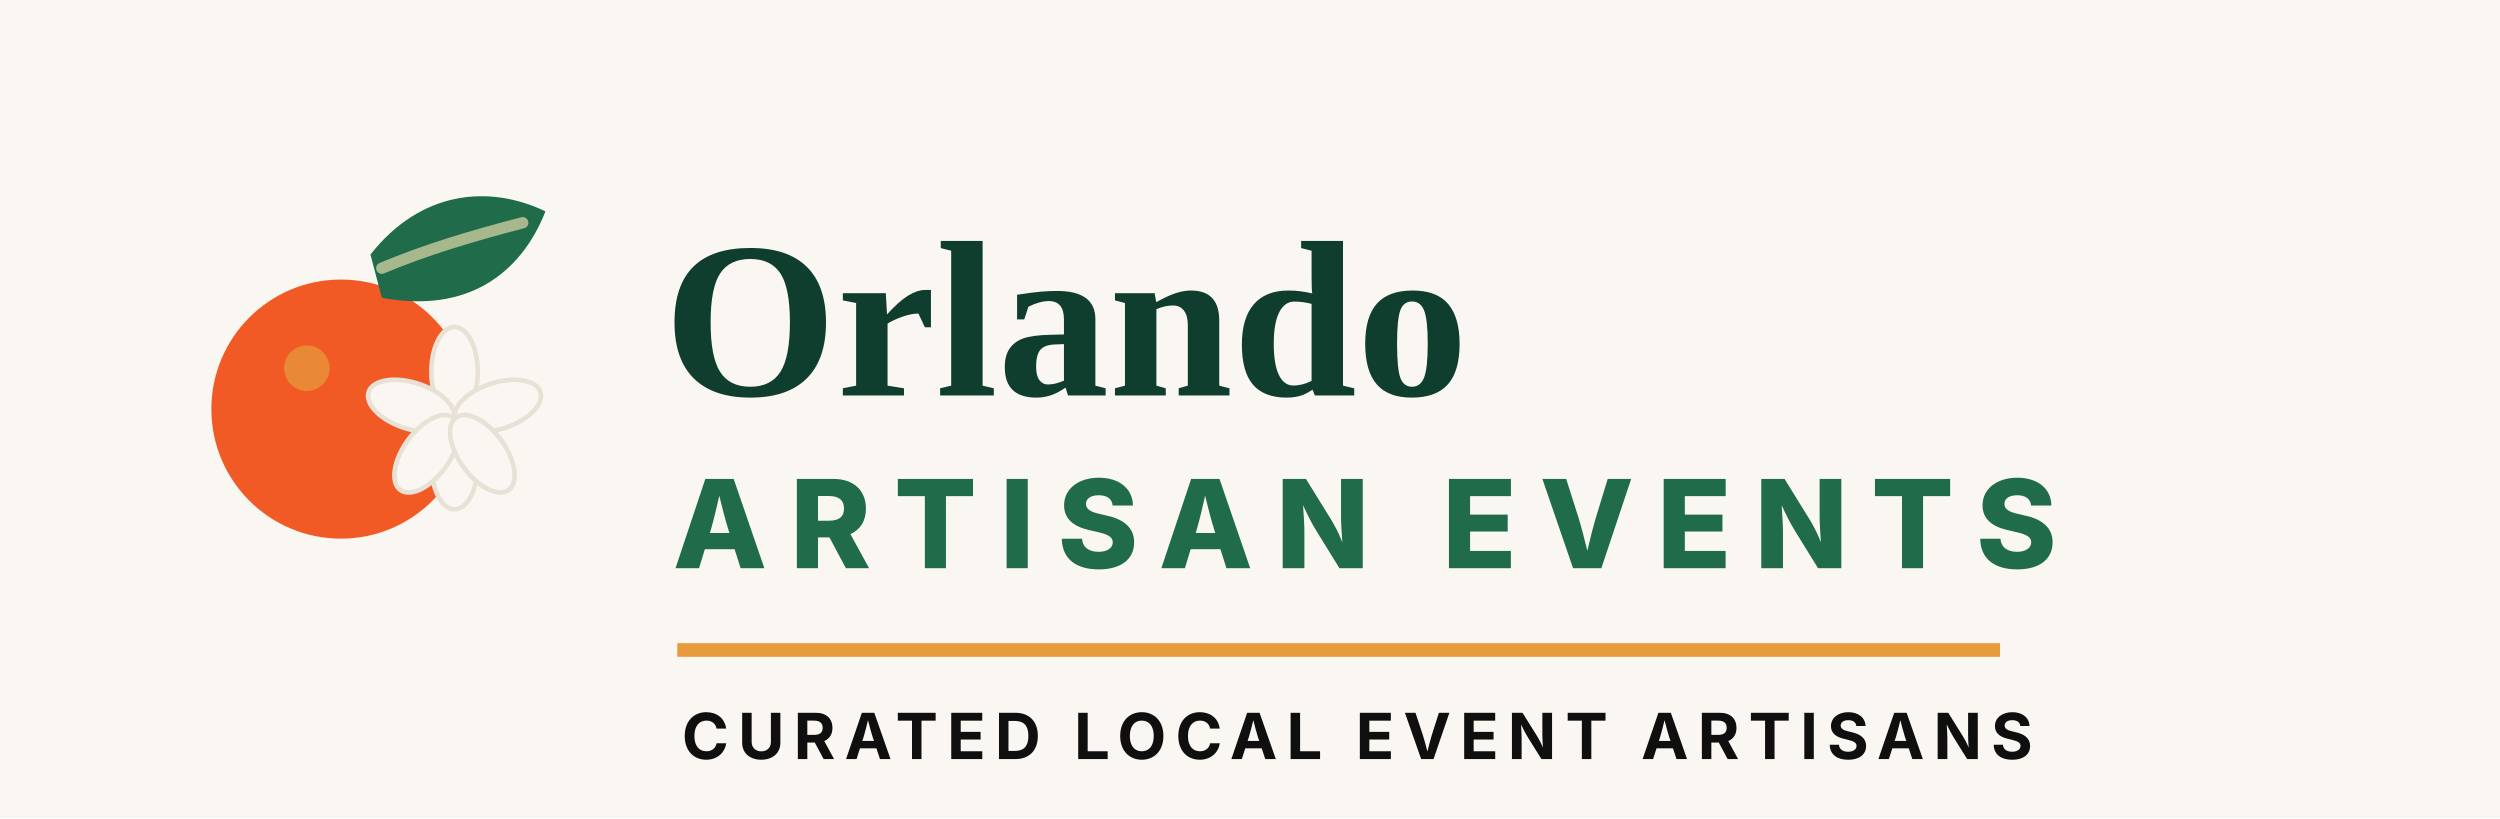
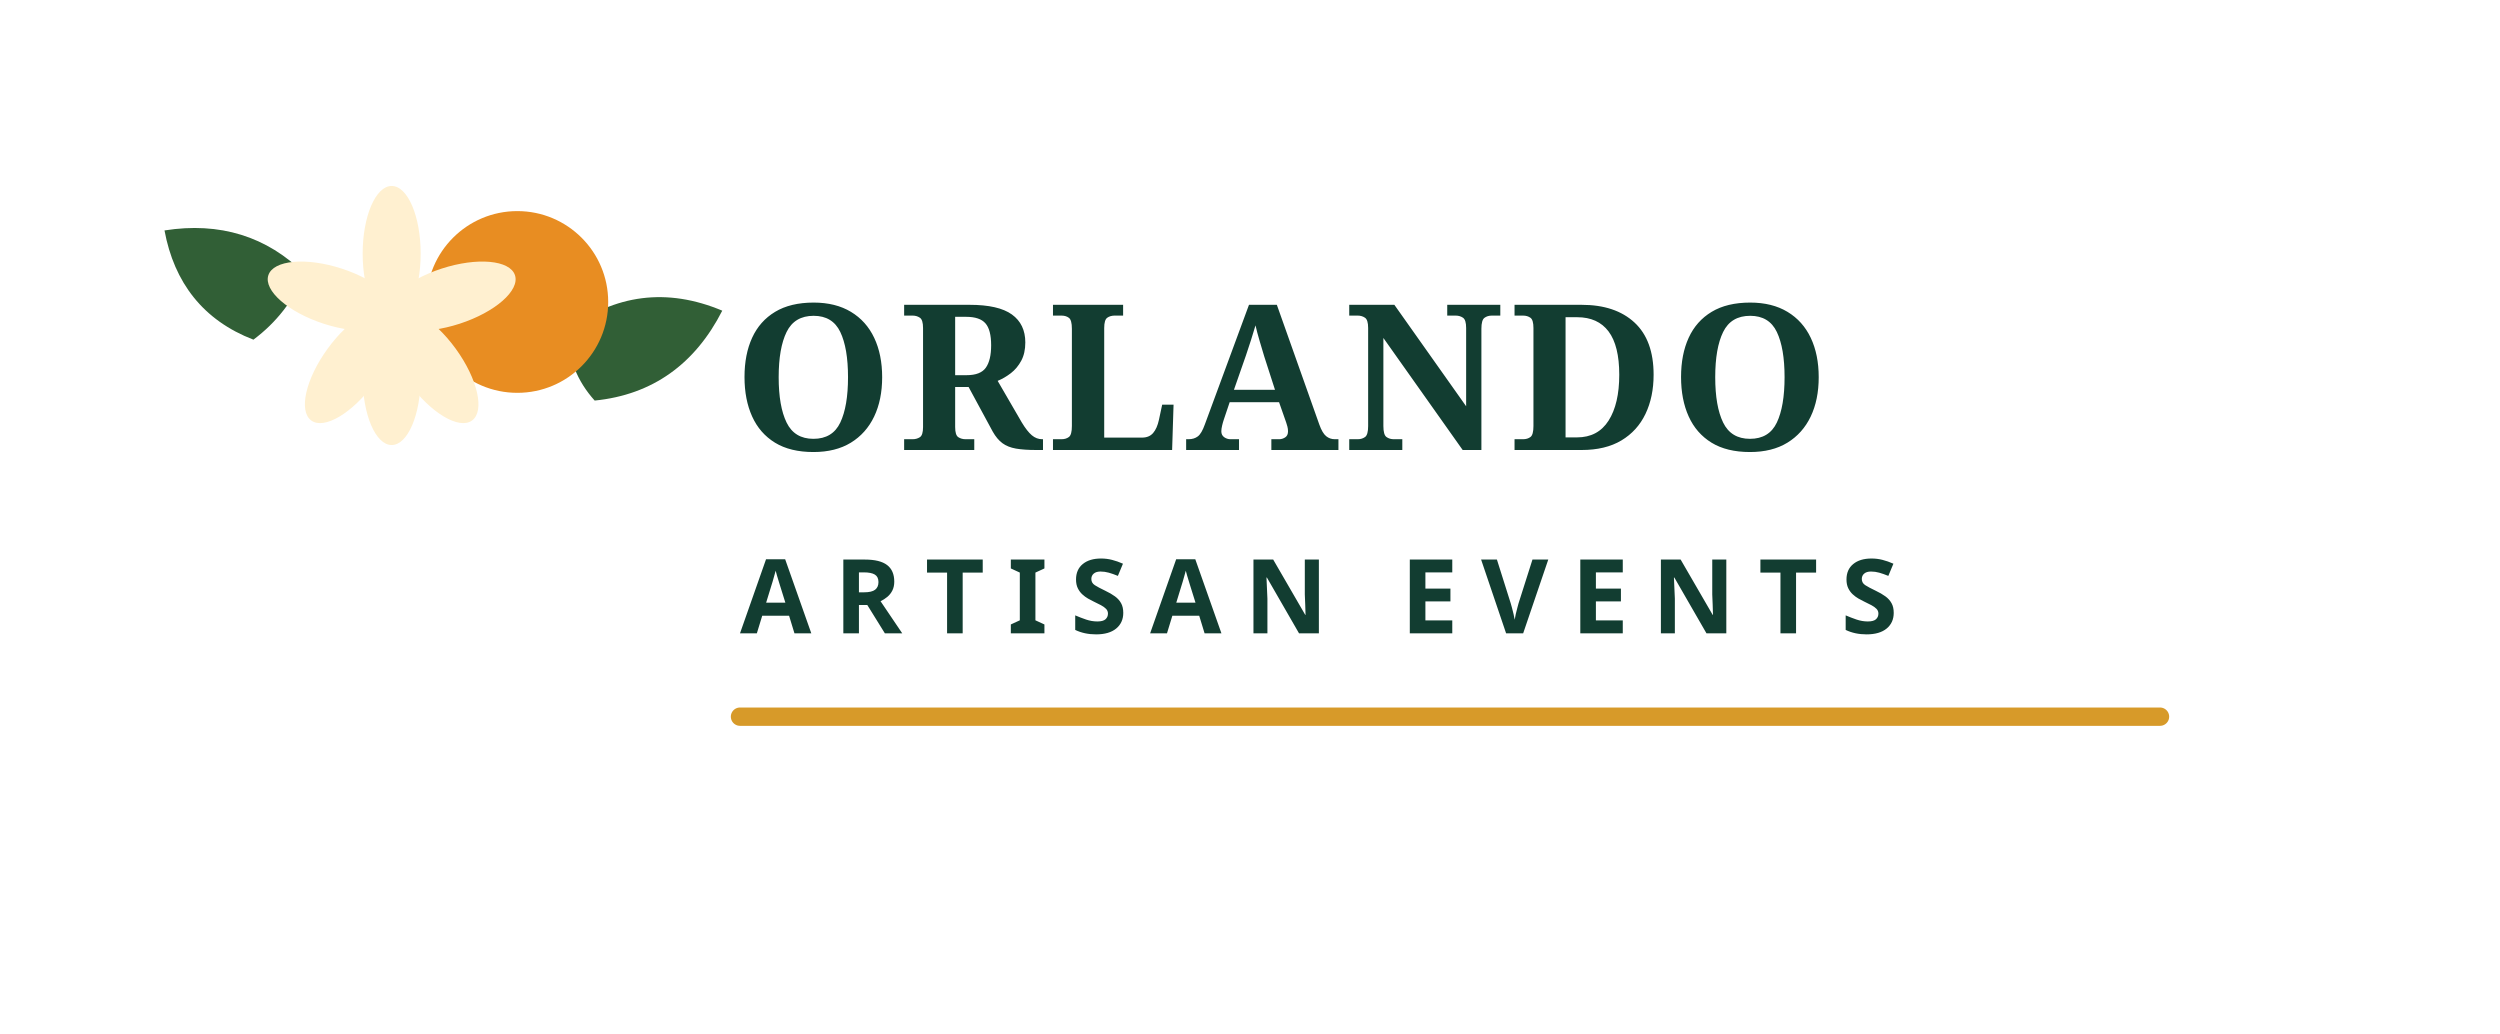
- <svg xmlns="http://www.w3.org/2000/svg" viewBox="0 0 1100 360" role="img" aria-labelledby="title desc">
-   <rect width="1100" height="360" fill="#FAF7F2" />
-   <g transform="translate(62 54)">
-     <circle cx="88" cy="126" r="57" fill="#F15A24" />
-     <circle cx="73" cy="108" r="10" fill="#E89B3C" opacity=".72" />
-     <path d="M101 58c22-28 52-31 77-19-11 28-35 45-72 38z" fill="#1F6B4A" />
-     <path d="M106 64c19-8 39-14 62-20" fill="none" stroke="#A7B88C" stroke-width="5" stroke-linecap="round" />
-     <g transform="translate(138 130) scale(.68)">
-       <circle cx="0" cy="0" r="10" fill="#E89B3C" />
-       <ellipse cx="0" cy="-30" rx="15" ry="29" fill="#FAF7F2" stroke="#E7E1D6" stroke-width="3" />
-       <ellipse cx="0" cy="30" rx="15" ry="29" fill="#FAF7F2" stroke="#E7E1D6" stroke-width="3" />
-       <ellipse cx="-28" cy="-8" rx="15" ry="29" fill="#FAF7F2" stroke="#E7E1D6" stroke-width="3" transform="rotate(-72 -28 -8)" />
-       <ellipse cx="28" cy="-8" rx="15" ry="29" fill="#FAF7F2" stroke="#E7E1D6" stroke-width="3" transform="rotate(72 28 -8)" />
-       <ellipse cx="-18" cy="23" rx="15" ry="29" fill="#FAF7F2" stroke="#E7E1D6" stroke-width="3" transform="rotate(36 -18 23)" />
-       <ellipse cx="18" cy="23" rx="15" ry="29" fill="#FAF7F2" stroke="#E7E1D6" stroke-width="3" transform="rotate(-36 18 23)" />
+ <svg xmlns="http://www.w3.org/2000/svg" viewBox="0 0 1500 620" role="img" aria-labelledby="title desc">
+   <defs>
+     <style>.forest{fill:#123d31}.leaf{fill:#315f36}.leaf2{fill:#4c7b45}.gold{fill:#d79a29}.orange{fill:#e88d22}.petal{fill:#fff0d0}.small{font-family:"Noto Sans",Arial,sans-serif;font-weight:700;letter-spacing:.22em}.serif{font-family:"Noto Serif",Georgia,serif;font-weight:750;letter-spacing:.025em}</style>
+   </defs>
+   <g transform="translate(90 82) scale(.58)">
+     <path d="M107 210C55 190 25 151 15 97c57-9 106 6 145 45-12 28-29 50-53 68Z" class="leaf" />
+     <path d="M432 200c49-37 103-44 160-20-28 55-72 87-132 93-18-20-28-44-28-73Z" class="leaf" />
+     <circle cx="380" cy="171" r="94" class="orange" />
+     <g transform="translate(250 185)">
+       <circle cx="0" cy="0" r="18" class="gold" />
+       <ellipse cx="0" cy="-64" rx="30" ry="70" class="petal" />
+       <ellipse cx="0" cy="64" rx="30" ry="70" class="petal" />
+       <ellipse cx="-61" cy="-20" rx="30" ry="70" class="petal" transform="rotate(-72 -61 -20)" />
+       <ellipse cx="61" cy="-20" rx="30" ry="70" class="petal" transform="rotate(72 61 -20)" />
+       <ellipse cx="-42" cy="52" rx="30" ry="70" class="petal" transform="rotate(36 -42 52)" />
+       <ellipse cx="42" cy="52" rx="30" ry="70" class="petal" transform="rotate(-36 42 52)" />
    </g>
  </g>
-   <g transform="translate(292 82)">
-     <text x="0" y="92" font-family="Georgia, 'Times New Roman', serif" font-size="98" font-weight="600" fill="#0F3D2E">Orlando</text>
-     <text x="4" y="168" font-family="Inter, Arial, sans-serif" font-size="54" font-weight="800" letter-spacing="10" fill="#1F6B4A">ARTISAN EVENTS</text>
-     <line x1="6" y1="204" x2="588" y2="204" stroke="#E89B3C" stroke-width="6" />
-     <text x="8" y="252" font-family="Inter, Arial, sans-serif" font-size="28" font-weight="700" letter-spacing="4" fill="#0F0F0F">CURATED LOCAL EVENT ARTISANS</text>
-   </g>
+   <text x="440" y="270" class="serif" font-size="122" fill="#123d31">ORLANDO</text>
+   <text x="444" y="380" class="small" font-size="62" fill="#123d31">ARTISAN EVENTS</text>
+   <line x1="444" y1="430" x2="1296" y2="430" stroke="#d79a29" stroke-width="11" stroke-linecap="round" />
</svg>
